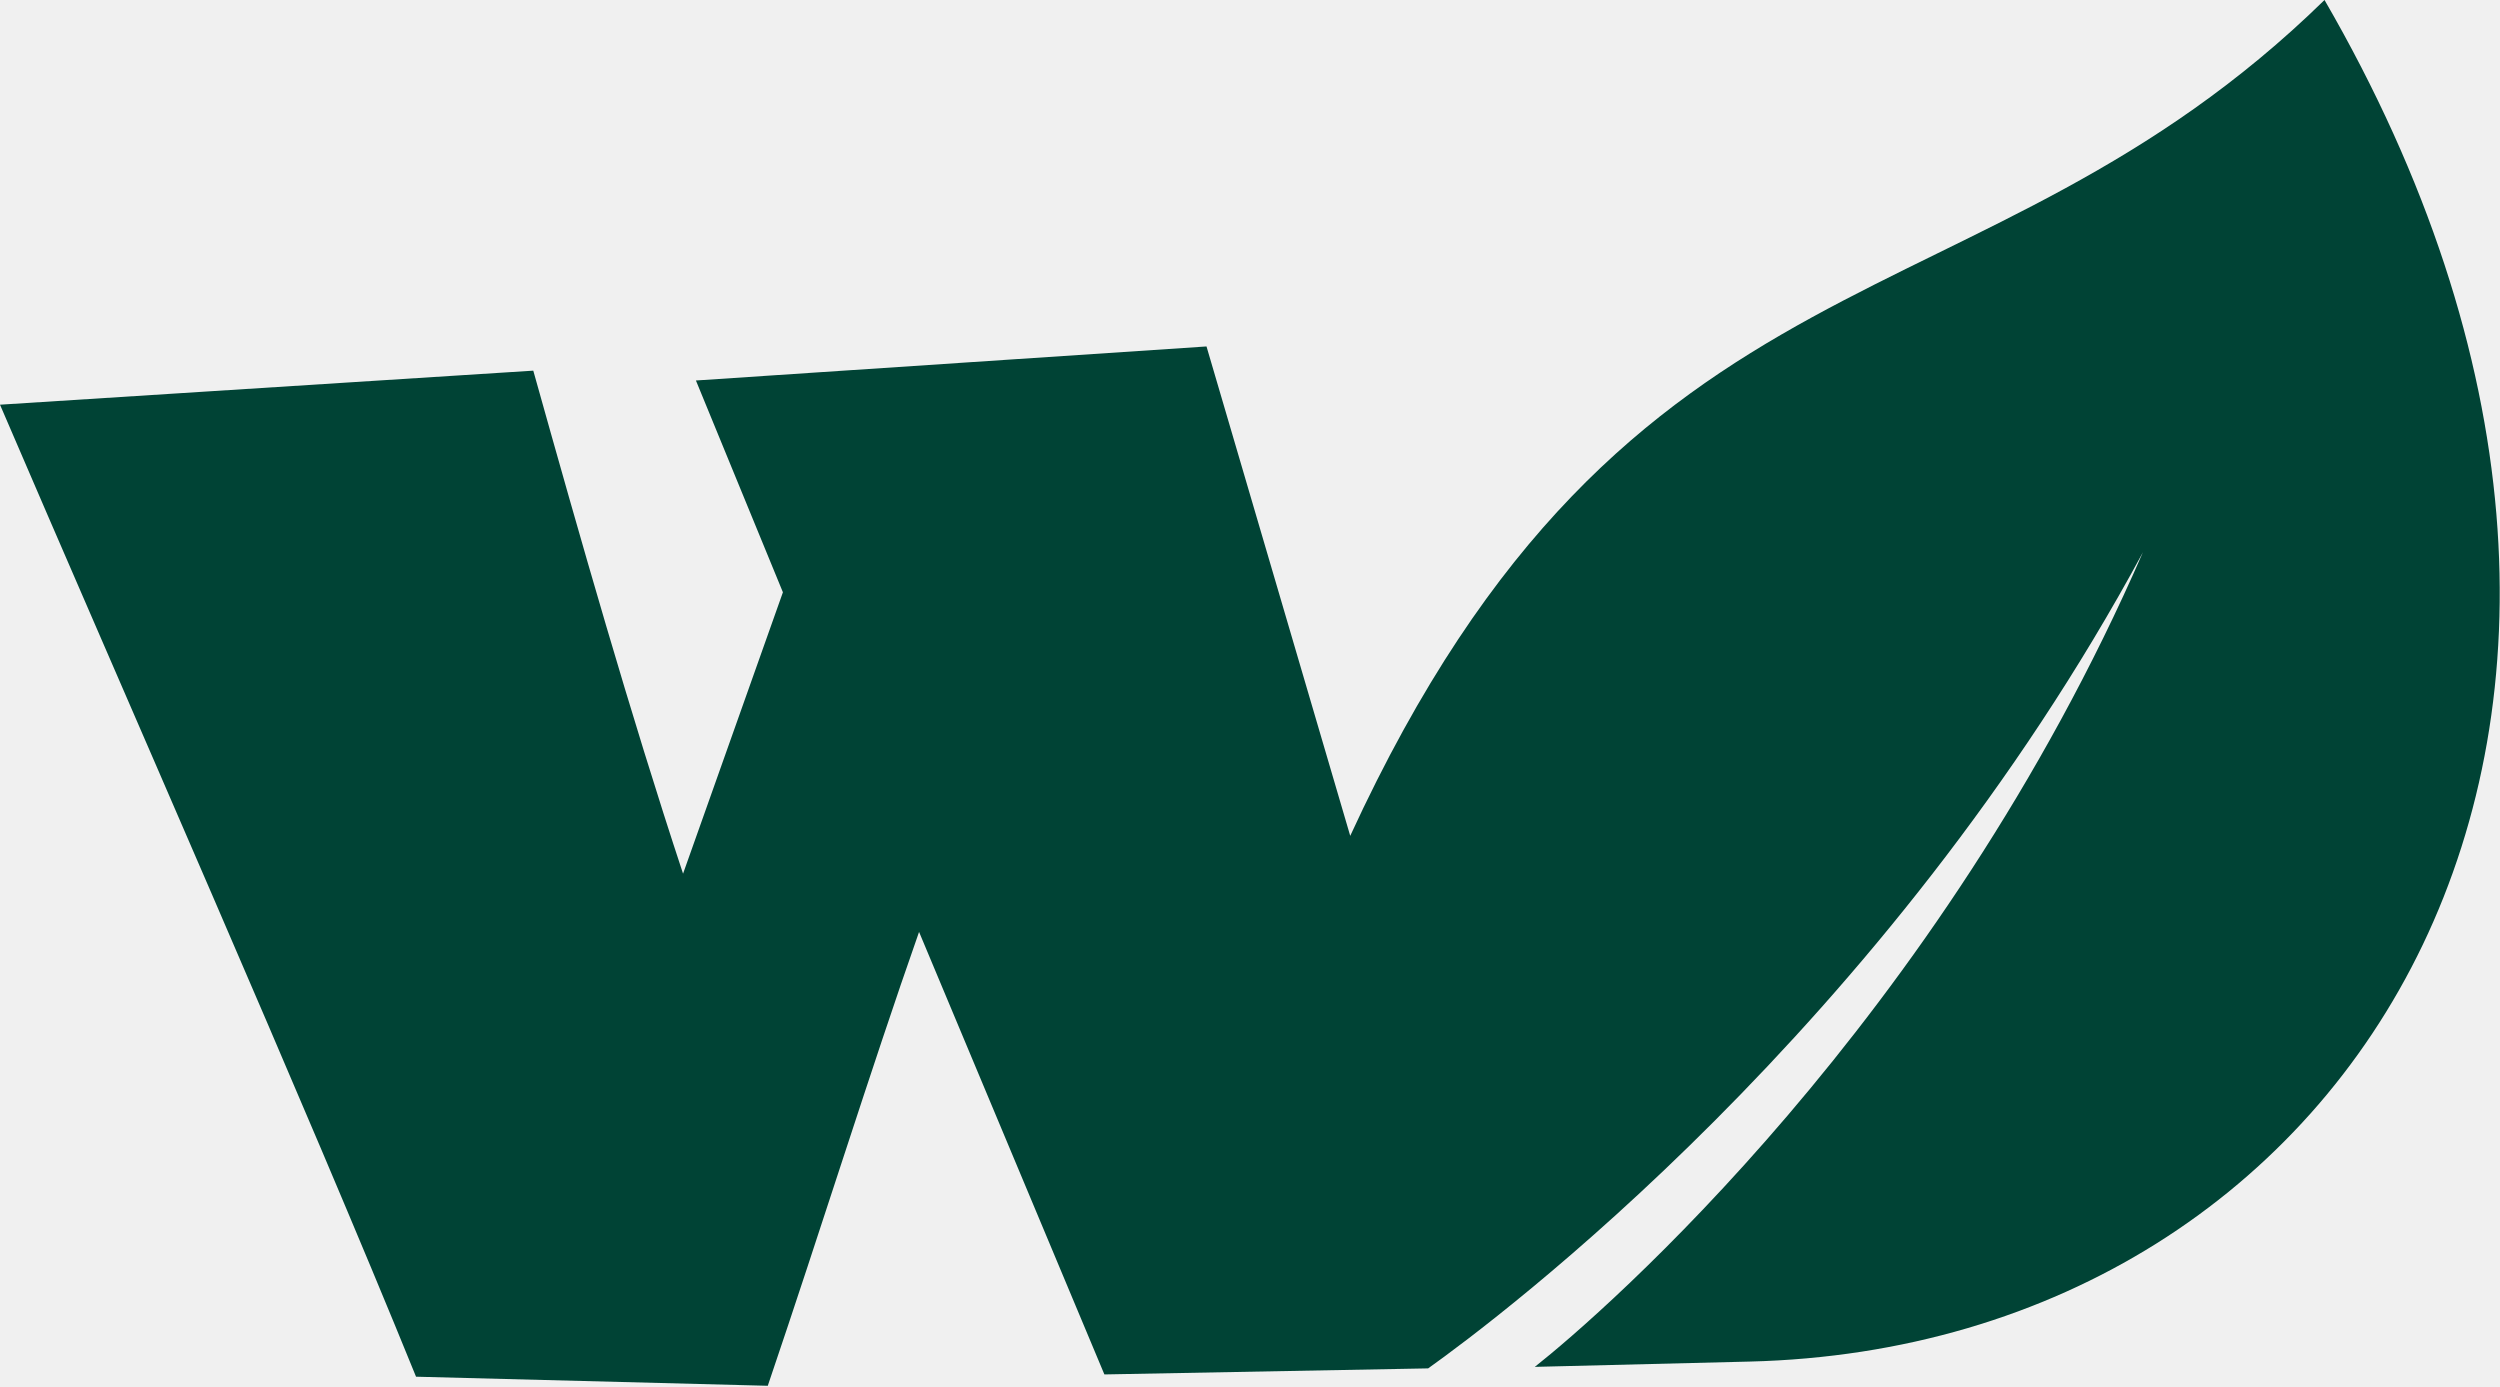
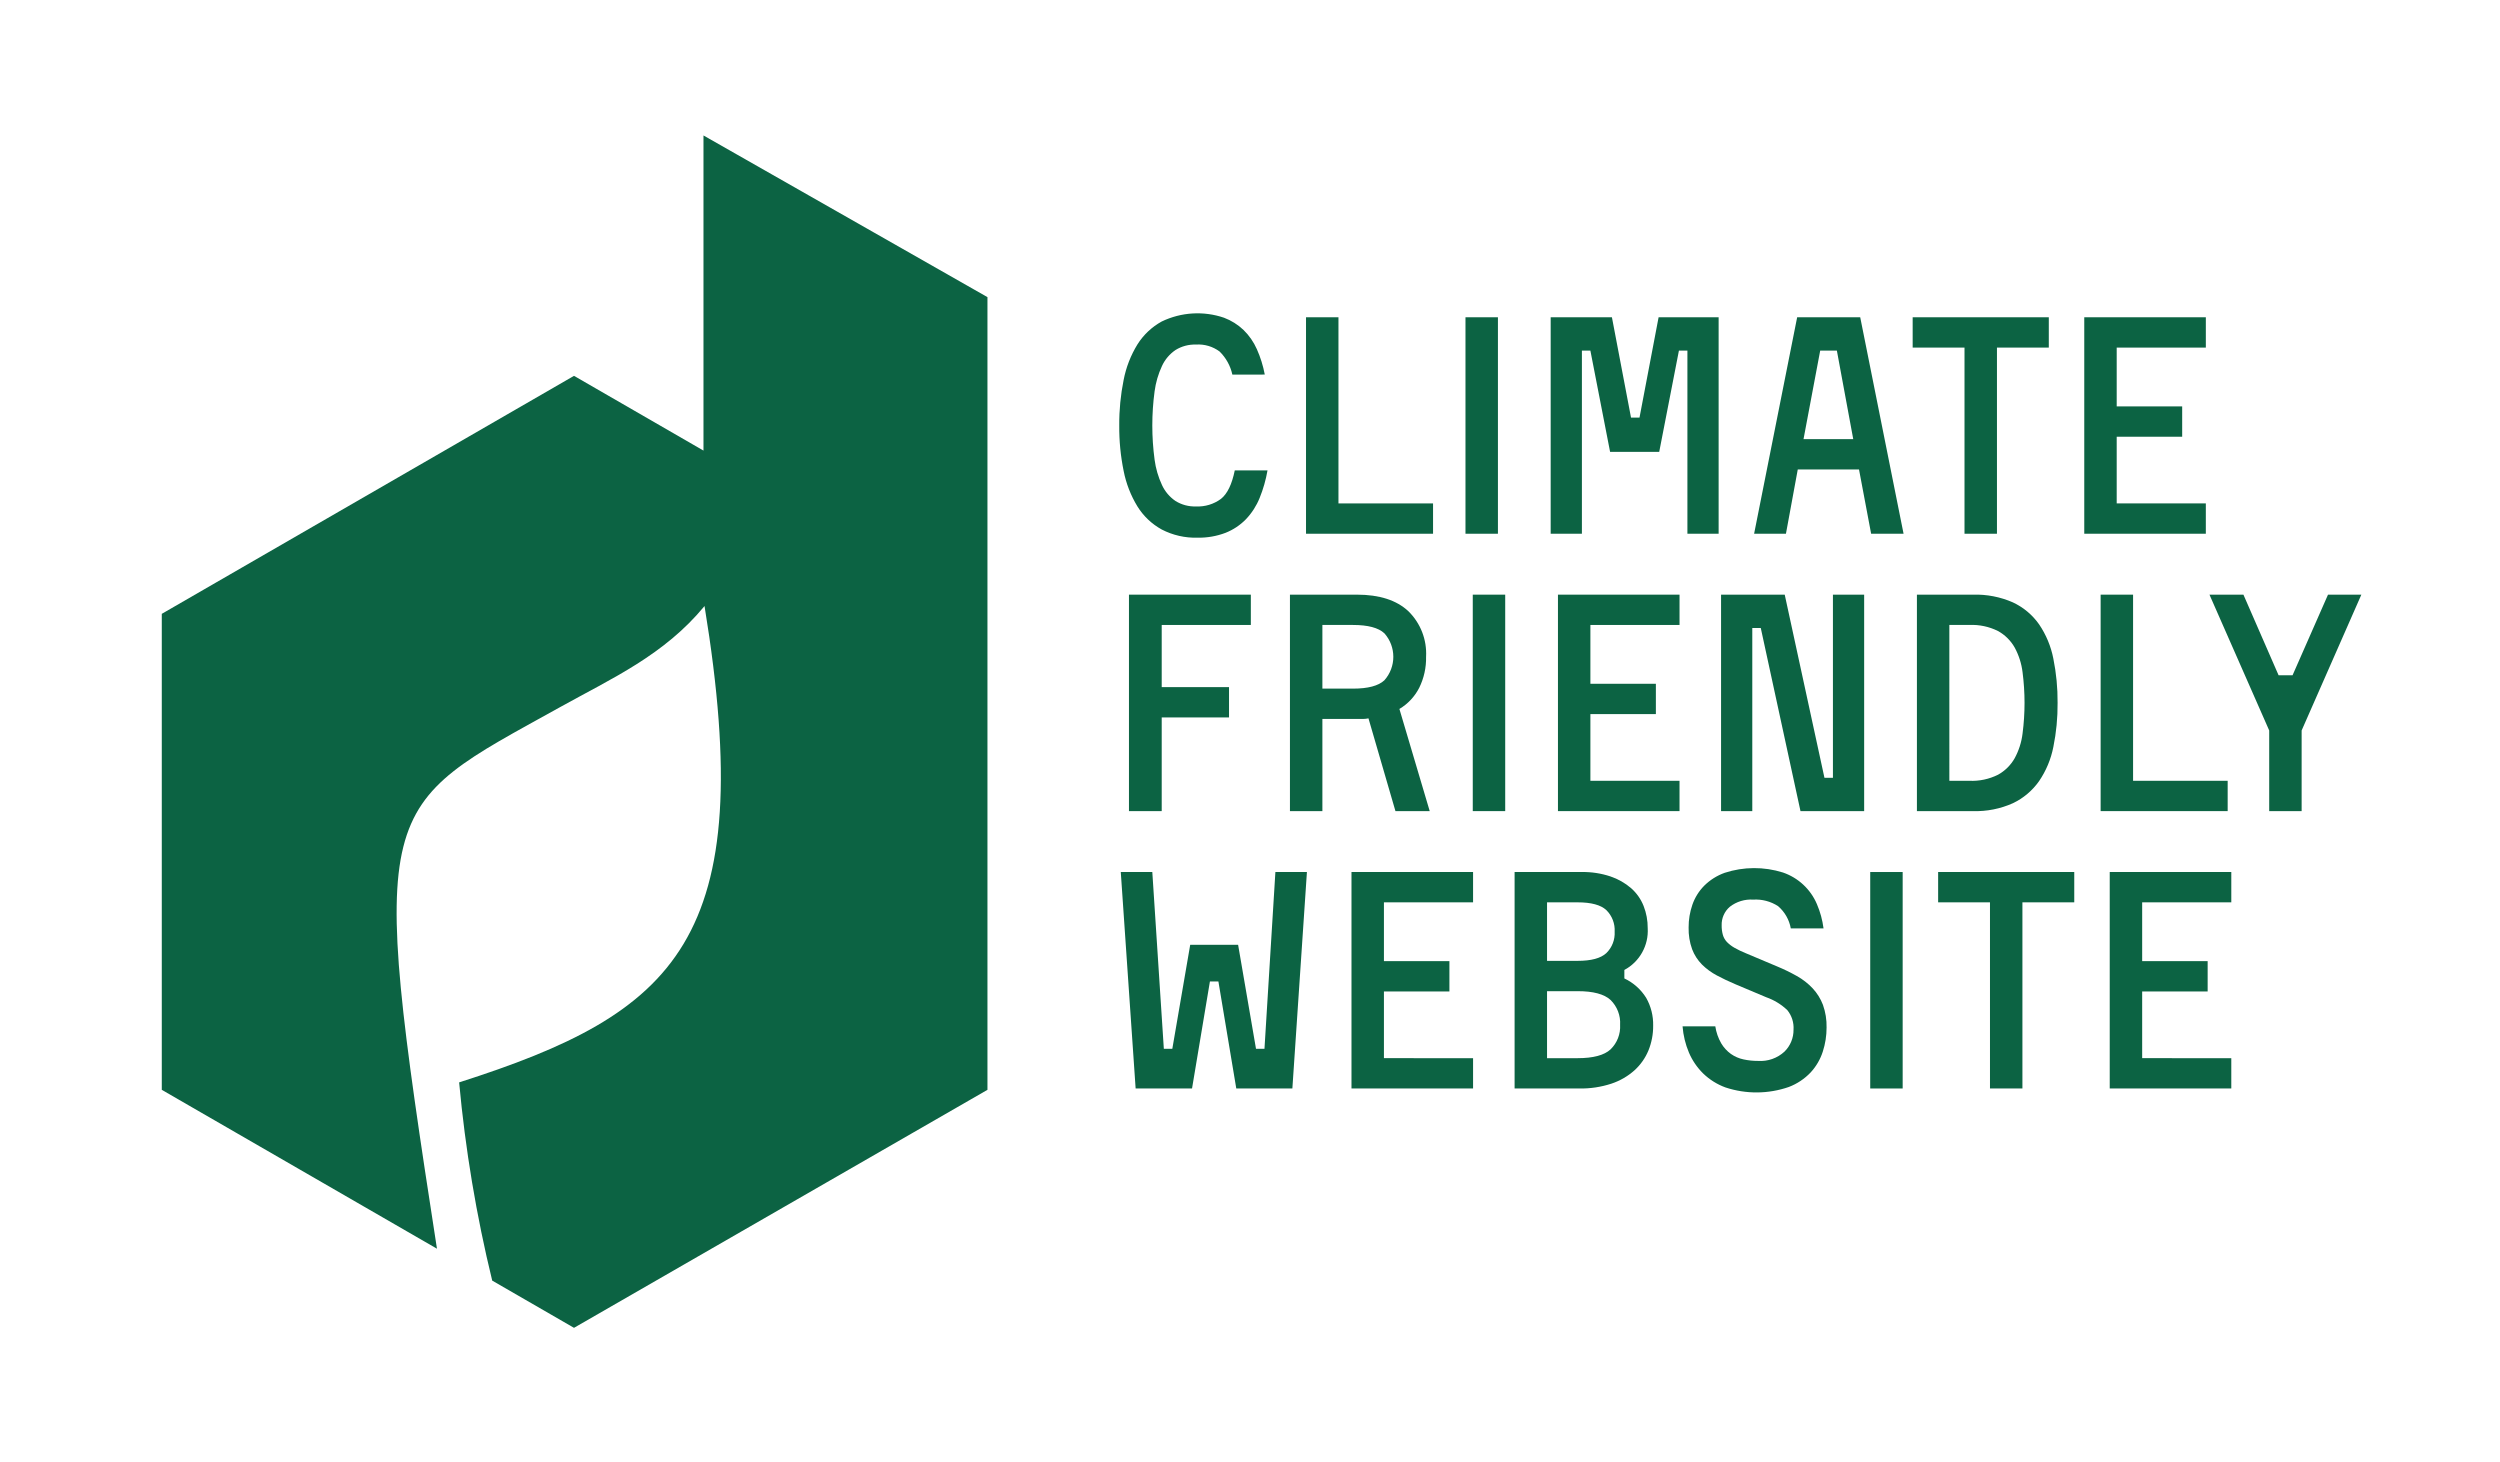
- <svg xmlns="http://www.w3.org/2000/svg" width="330.5" height="183.3" viewBox="0 0 330.5 183.3" xml:space="preserve">
-   <path fill="#004335" d="M307.3,0c-45.9,44.9-91.8,30.1-128.8,110.5l-19-64.7L92,50.3l11.5,28l-13.2,37.2c-7-21.2-13.5-44-19.8-66.5L0,53.5 C15.8,90.3,40.5,146.3,55,182l46.5,1.2c7.2-21.2,13.5-41.5,20-60l24.5,58.5l42.8-0.8c9-6.4,60.5-44.9,94.5-107.9 c-27,62-71.4,100.6-80.4,107.7l28.4-0.7l0,0C312.3,178,362.3,95,307.3,0z" />
+ <svg xmlns="http://www.w3.org/2000/svg" viewBox="0 0 387.563 226.563">
+   <defs>
+     <style>.s{fill:#fff;}.p{fill:#0c6343;}</style>
+   </defs>
+   <rect class="s" x="-0.38" width="388" height="227" />
+   <path class="p" d="M109.057,21V69.853L88.985,58.265,25.08,95.16V168.951l42.66,24.63c-10.859-70.052-9.405-68.129,19.102-83.966,8.056-4.476,16.112-8.056,22.378-15.664,8.504,51.916-4.476,63.105-38.042,73.846a211.569,211.569,0,0,0,5.127,30.729l12.68,7.321L153.08,168.951V46.063Z" />
+   <path class="p" d="M191.045,58.068a7.144,7.144,0,0,0-1.974-3.572,5.506,5.506,0,0,0-3.666-1.081,5.674,5.674,0,0,0-3.173.846,6.055,6.055,0,0,0-2.092,2.468,13.493,13.493,0,0,0-1.151,3.948,39.823,39.823,0,0,0,0,10.575,13.477,13.477,0,0,0,1.151,3.947,6.048,6.048,0,0,0,2.092,2.468,5.666,5.666,0,0,0,3.173.846,6.046,6.046,0,0,0,3.877-1.175q1.479-1.173,2.139-4.418h5.076a20.711,20.711,0,0,1-1.223,4.277,10.431,10.431,0,0,1-2.115,3.29,9.078,9.078,0,0,1-3.172,2.115,11.564,11.564,0,0,1-4.348.752,11.324,11.324,0,0,1-5.546-1.27,10.251,10.251,0,0,1-3.761-3.572,16.72,16.72,0,0,1-2.138-5.498,33.872,33.872,0,0,1-.682-7.051,34.217,34.217,0,0,1,.682-7.073,16.481,16.481,0,0,1,2.138-5.499,10.33,10.33,0,0,1,3.761-3.549,12.754,12.754,0,0,1,9.659-.587,8.998,8.998,0,0,1,3.031,1.903,9.6,9.6,0,0,1,2.067,2.984,17.703,17.703,0,0,1,1.222,3.925Z" />
+   <path class="p" d="M222.159,78.043v4.7H202.466V49.185h5.029V78.043Z" />
+   <path class="p" d="M232.216,82.743h-5.029V49.185h5.029Z" />
+   <path class="p" d="M266.431,49.185V82.743h-4.84V54.355h-1.316L257.22,70.053h-7.615L246.55,54.355h-1.315V82.743h-4.841V49.185h9.494l2.961,15.557h1.315l2.961-15.557Z" />
+   <path class="p" d="M288.193,72.779h-9.494l-1.833,9.964h-4.934l6.674-33.558H288.38l6.721,33.558h-5.029Zm-8.602-4.7h7.708l-2.538-13.724H282.176Z" />
+   <path class="p" d="M317.615,53.885h-8.037V82.743H304.548V53.885h-8.037V49.185h21.104Z" />
+   <path class="p" d="M341.959,78.043v4.7H323.113V49.185h18.847v4.699H328.142v9.118h10.151v4.7H328.142v10.34Z" />
+   <path class="p" d="M180.094,96.885v9.636h10.435V111.22H180.094v14.524h-5.076V92.186h18.893v4.699Z" />
+   <path class="p" d="M205.003,111.455v14.288h-5.029V92.186h10.388q5.216,0,7.966,2.562a9.19,9.19,0,0,1,2.75,7.073,10.389,10.389,0,0,1-1.058,4.794,8.075,8.075,0,0,1-3.078,3.29l4.7,15.839H216.33l-4.183-14.382a3.95,3.95,0,0,1-.869.094h-6.275Zm4.748-4.7q3.478,0,4.863-1.292a5.478,5.478,0,0,0,0-7.285q-1.386-1.292-4.863-1.293h-4.748v9.87Z" />
+   <path class="p" d="M233.345,125.743h-5.029V92.186h5.029Z" />
+   <path class="p" d="M260.368,121.043v4.7H241.522V92.186h18.847v4.699H246.551v9.118h10.151v4.7H246.551v10.34Z" />
+   <path class="p" d="M288.991,92.186v33.558h-9.87l-6.157-28.388h-1.315v28.388h-4.841V92.186h9.869l6.158,28.388h1.315V92.186Z" />
+   <path class="p" d="M305.865,92.186a14.3,14.3,0,0,1,6.18,1.198,10.276,10.276,0,0,1,4.066,3.407,14.324,14.324,0,0,1,2.209,5.311,33.205,33.205,0,0,1,.658,6.861,32.859,32.859,0,0,1-.658,6.839,14.3,14.3,0,0,1-2.209,5.287,10.456,10.456,0,0,1-4.066,3.432,14.064,14.064,0,0,1-6.18,1.222h-8.695V92.186Zm-3.666,28.858H305.3a9.031,9.031,0,0,0,4.441-.94,6.667,6.667,0,0,0,2.586-2.562,10.696,10.696,0,0,0,1.221-3.831,36.89,36.89,0,0,0,0-9.494,10.704,10.704,0,0,0-1.221-3.83,6.667,6.667,0,0,0-2.586-2.562,9.042,9.042,0,0,0-4.441-.94h-3.102Z" />
+   <path class="p" d="M345.344,121.043v4.7H325.651V92.186H330.68V121.043Z" />
+   <path class="p" d="M355.402,104.688l5.498-12.502h5.17l-9.259,21.056v12.502h-5.028v-12.502l-9.26-21.056h5.264l5.453,12.502Z" />
+   <path class="p" d="M191.938,146.465l2.773,16.121h1.315l1.692-27.4h4.888l-2.256,33.558h-8.695l-2.772-16.591h-1.315l-2.773,16.591H176.052l-2.303-33.558h4.888l1.786,27.4H181.74l2.772-16.121Z" />
+   <path class="p" d="M228.363,164.043v4.7H209.515V135.185h18.848v4.699H214.544v9.118h10.152v4.7H214.544v10.34Z" />
+   <path class="p" d="M251.816,151.683a8.003,8.003,0,0,1,3.383,3.008,8.356,8.356,0,0,1,1.082,4.324,9.951,9.951,0,0,1-.729,3.83,8.607,8.607,0,0,1-2.162,3.078,10.212,10.212,0,0,1-3.572,2.068,15.077,15.077,0,0,1-5.006.752H234.801V135.185h10.388a13.409,13.409,0,0,1,4.465.681,9.602,9.602,0,0,1,3.219,1.833,7.219,7.219,0,0,1,1.928,2.75,9.214,9.214,0,0,1,.635,3.431,6.88,6.88,0,0,1-3.619,6.486Zm-7.238-2.727q3.148,0,4.441-1.198a4.296,4.296,0,0,0,1.293-3.313,4.356,4.356,0,0,0-1.293-3.36q-1.294-1.2-4.441-1.199H239.83v9.071Zm0,15.087q3.618,0,5.1-1.363a4.916,4.916,0,0,0,1.48-3.807,4.979,4.979,0,0,0-1.48-3.853q-1.481-1.364-5.1-1.363H239.83V164.043Z" />
+   <path class="p" d="M277.618,143.927a5.915,5.915,0,0,0-1.975-3.454,6.371,6.371,0,0,0-3.853-1.011,5.35,5.35,0,0,0-3.619,1.105,3.652,3.652,0,0,0-1.27,2.891,5.207,5.207,0,0,0,.188,1.48,2.679,2.679,0,0,0,.635,1.105,5.229,5.229,0,0,0,1.175.893,14.444,14.444,0,0,0,1.763.846l4.794,2.021a28.589,28.589,0,0,1,3.102,1.505,10.204,10.204,0,0,1,2.444,1.903,7.898,7.898,0,0,1,1.599,2.562,9.806,9.806,0,0,1,.564,3.524,12.017,12.017,0,0,1-.588,3.736,8.674,8.674,0,0,1-1.88,3.22,9.161,9.161,0,0,1-3.384,2.256,15.284,15.284,0,0,1-9.823.071,9.847,9.847,0,0,1-3.455-2.162,10.104,10.104,0,0,1-2.209-3.243,13.005,13.005,0,0,1-.986-4.065h5.076a7.502,7.502,0,0,0,.916,2.632,5.455,5.455,0,0,0,1.504,1.645,5.304,5.304,0,0,0,1.951.847,10.553,10.553,0,0,0,2.256.234,5.478,5.478,0,0,0,4.089-1.434,4.689,4.689,0,0,0,1.41-3.407,4.346,4.346,0,0,0-.964-3.031,9.117,9.117,0,0,0-3.266-1.998l-4.795-2.02q-1.55-.658-2.867-1.363a9.748,9.748,0,0,1-2.303-1.691,6.788,6.788,0,0,1-1.527-2.374,9.266,9.266,0,0,1-.541-3.36,10.591,10.591,0,0,1,.588-3.549,7.888,7.888,0,0,1,1.833-2.938,8.663,8.663,0,0,1,3.173-1.997,14.791,14.791,0,0,1,9.023-.047,8.832,8.832,0,0,1,5.264,4.888,14.146,14.146,0,0,1,1.035,3.783Z" />
+   <path class="p" d="M294.961,168.743h-5.029V135.185h5.029Z" />
+   <path class="p" d="M321.563,139.885h-8.037v28.858h-5.029V139.885H300.46v-4.699h21.102Z" />
+   <path class="p" d="M345.907,164.043v4.7H327.061V135.185h18.847v4.699H332.09v9.118h10.151v4.7H332.09v10.34Z" />
</svg>
